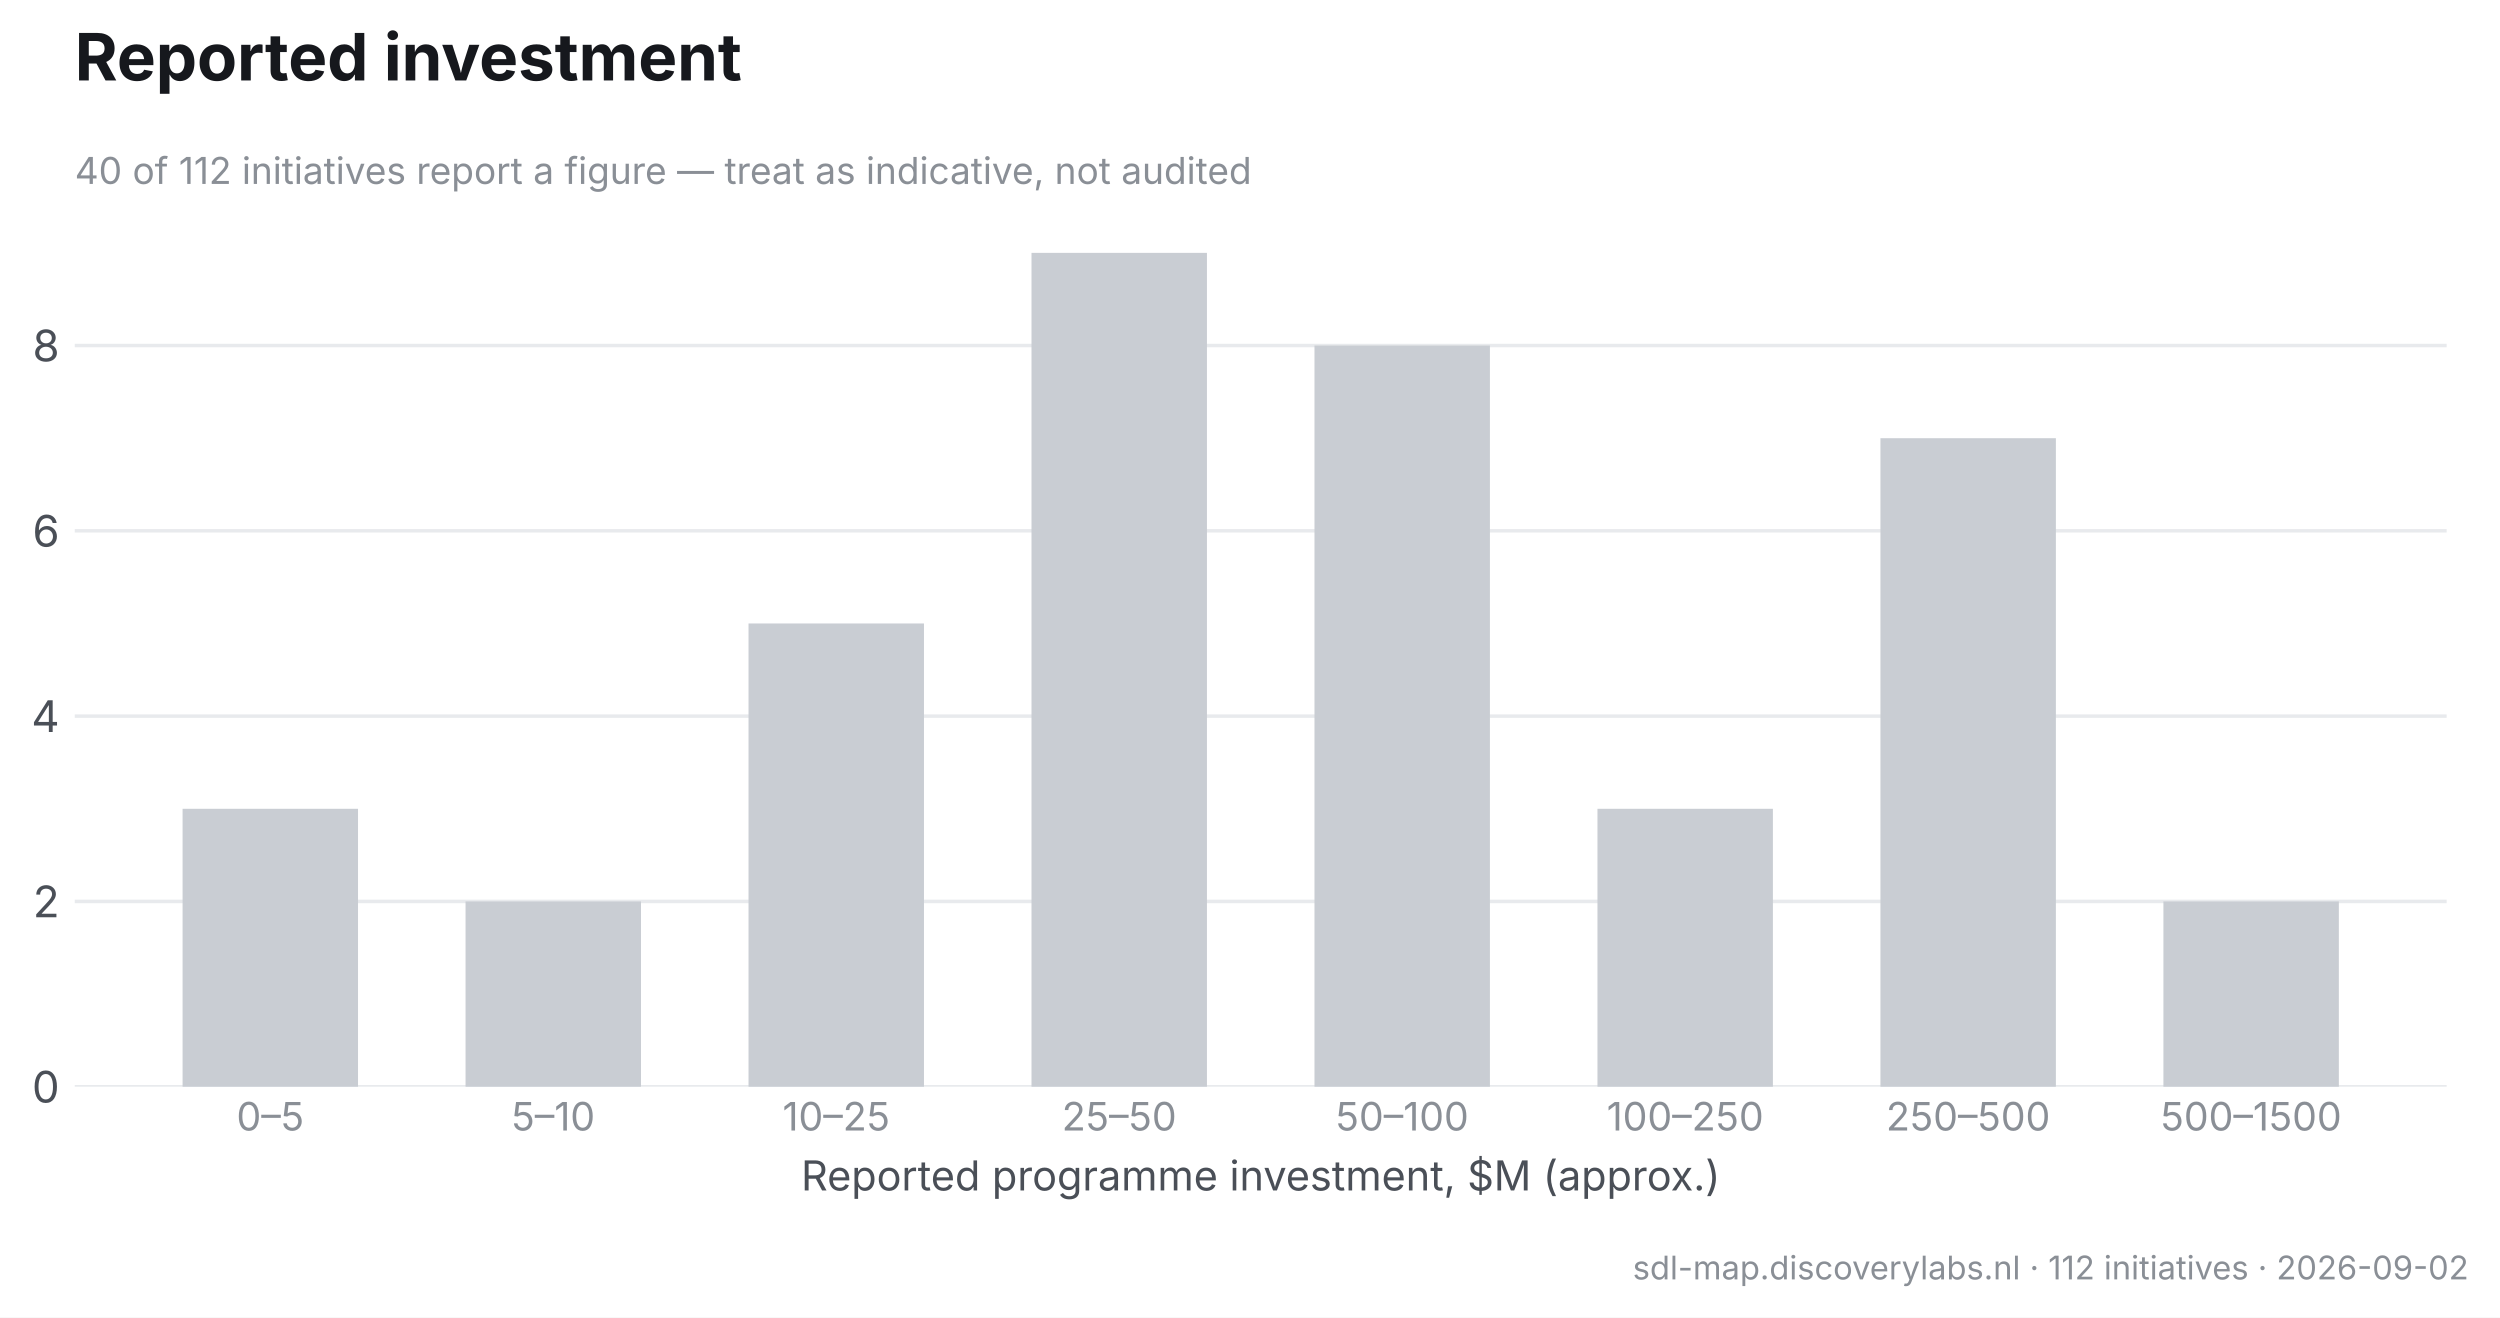
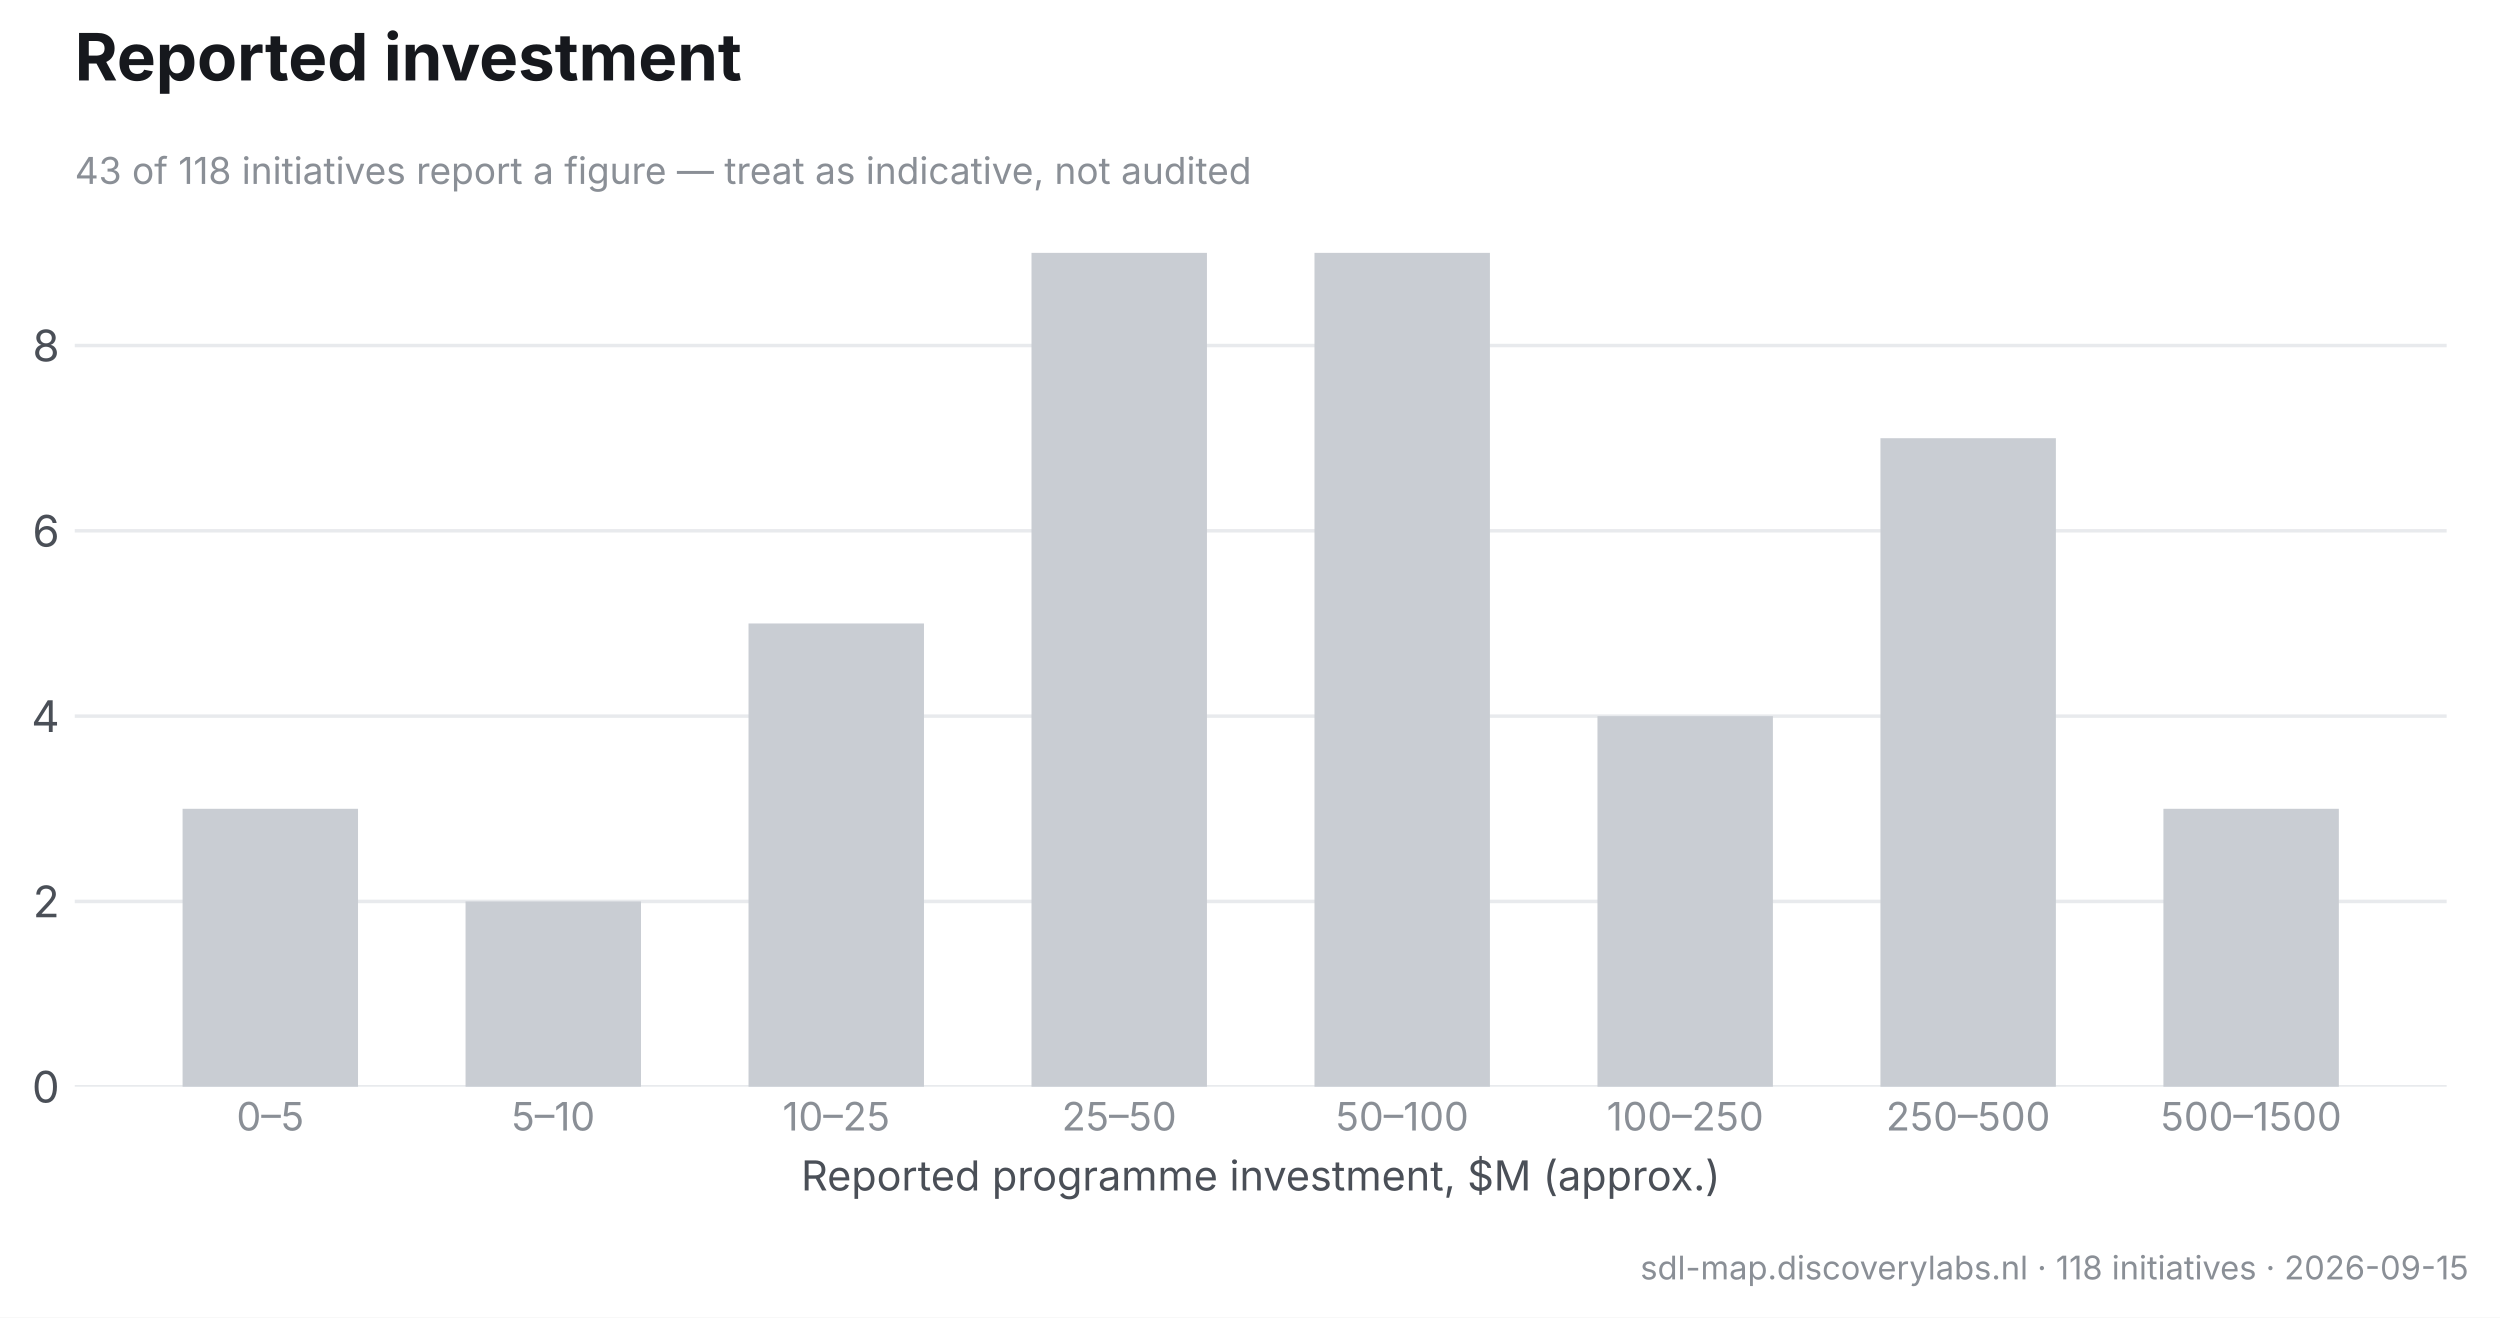
<svg xmlns="http://www.w3.org/2000/svg" width="573.819pt" height="302.415pt" viewBox="0 0 573.819 302.415" version="1.1">
  <defs>
    <style type="text/css">*{stroke-linejoin: round; stroke-linecap: butt}</style>
  </defs>
  <g id="figure_1">
    <g id="patch_1">
      <path d="M 0 302.415  L 573.819 302.415  L 573.819 0  L 0 0  z " style="fill: #ffffff" />
    </g>
    <g id="axes_1">
      <g id="patch_2">
        <path d="M 17.159 249.435  L 561.579 249.435  L 561.579 48.471  L 17.159 48.471  z " style="fill: #ffffff" />
      </g>
      <g id="matplotlib.axis_1">
        <g id="xtick_1">
          <g id="line2d_1" />
          <g id="text_1">
            <text style="font-size: 9px; font-family: 'Inter', 'Helvetica Neue', 'Arial', 'DejaVu Sans', 'Bitstream Vera Sans', 'Computer Modern Sans Serif', 'Lucida Grande', 'Verdana', 'Geneva', 'Lucid', 'Helvetica', 'Avant Garde', sans-serif; text-anchor: middle; fill: #8a8f96" x="62.041" y="259.483" transform="rotate(-0 62.04057 259.4826)">0–5</text>
          </g>
        </g>
        <g id="xtick_2">
          <g id="line2d_2" />
          <g id="text_2">
            <text style="font-size: 9px; font-family: 'Inter', 'Helvetica Neue', 'Arial', 'DejaVu Sans', 'Bitstream Vera Sans', 'Computer Modern Sans Serif', 'Lucida Grande', 'Verdana', 'Geneva', 'Lucid', 'Helvetica', 'Avant Garde', sans-serif; text-anchor: middle; fill: #8a8f96" x="126.992" y="259.483" transform="rotate(-0 126.9917 259.4826)">5–10</text>
          </g>
        </g>
        <g id="xtick_3">
          <g id="line2d_3" />
          <g id="text_3">
            <text style="font-size: 9px; font-family: 'Inter', 'Helvetica Neue', 'Arial', 'DejaVu Sans', 'Bitstream Vera Sans', 'Computer Modern Sans Serif', 'Lucida Grande', 'Verdana', 'Geneva', 'Lucid', 'Helvetica', 'Avant Garde', sans-serif; text-anchor: middle; fill: #8a8f96" x="191.943" y="259.483" transform="rotate(-0 191.9427 259.4826)">10–25</text>
          </g>
        </g>
        <g id="xtick_4">
          <g id="line2d_4" />
          <g id="text_4">
            <text style="font-size: 9px; font-family: 'Inter', 'Helvetica Neue', 'Arial', 'DejaVu Sans', 'Bitstream Vera Sans', 'Computer Modern Sans Serif', 'Lucida Grande', 'Verdana', 'Geneva', 'Lucid', 'Helvetica', 'Avant Garde', sans-serif; text-anchor: middle; fill: #8a8f96" x="256.894" y="259.483" transform="rotate(-0 256.8938 259.4826)">25–50</text>
          </g>
        </g>
        <g id="xtick_5">
          <g id="line2d_5" />
          <g id="text_5">
            <text style="font-size: 9px; font-family: 'Inter', 'Helvetica Neue', 'Arial', 'DejaVu Sans', 'Bitstream Vera Sans', 'Computer Modern Sans Serif', 'Lucida Grande', 'Verdana', 'Geneva', 'Lucid', 'Helvetica', 'Avant Garde', sans-serif; text-anchor: middle; fill: #8a8f96" x="321.845" y="259.483" transform="rotate(-0 321.8449 259.4826)">50–100</text>
          </g>
        </g>
        <g id="xtick_6">
          <g id="line2d_6" />
          <g id="text_6">
            <text style="font-size: 9px; font-family: 'Inter', 'Helvetica Neue', 'Arial', 'DejaVu Sans', 'Bitstream Vera Sans', 'Computer Modern Sans Serif', 'Lucida Grande', 'Verdana', 'Geneva', 'Lucid', 'Helvetica', 'Avant Garde', sans-serif; text-anchor: middle; fill: #8a8f96" x="386.796" y="259.483" transform="rotate(-0 386.796 259.4826)">100–250</text>
          </g>
        </g>
        <g id="xtick_7">
          <g id="line2d_7" />
          <g id="text_7">
            <text style="font-size: 9px; font-family: 'Inter', 'Helvetica Neue', 'Arial', 'DejaVu Sans', 'Bitstream Vera Sans', 'Computer Modern Sans Serif', 'Lucida Grande', 'Verdana', 'Geneva', 'Lucid', 'Helvetica', 'Avant Garde', sans-serif; text-anchor: middle; fill: #8a8f96" x="451.747" y="259.483" transform="rotate(-0 451.7471 259.4826)">250–500</text>
          </g>
        </g>
        <g id="xtick_8">
          <g id="line2d_8" />
          <g id="text_8">
            <text style="font-size: 9px; font-family: 'Inter', 'Helvetica Neue', 'Arial', 'DejaVu Sans', 'Bitstream Vera Sans', 'Computer Modern Sans Serif', 'Lucida Grande', 'Verdana', 'Geneva', 'Lucid', 'Helvetica', 'Avant Garde', sans-serif; text-anchor: middle; fill: #8a8f96" x="516.698" y="259.483" transform="rotate(-0 516.6982 259.4826)">500–1500</text>
          </g>
        </g>
        <g id="text_9">
          <text style="font-size: 9.5px; font-family: 'Inter', 'Helvetica Neue', 'Arial', 'DejaVu Sans', 'Bitstream Vera Sans', 'Computer Modern Sans Serif', 'Lucida Grande', 'Verdana', 'Geneva', 'Lucid', 'Helvetica', 'Avant Garde', sans-serif; text-anchor: middle; fill: #4a4f57" x="289.369" y="273.243" transform="rotate(-0 289.3694 273.2428)">Reported programme investment, $M (approx.)</text>
        </g>
      </g>
      <g id="matplotlib.axis_2">
        <g id="ytick_1">
          <g id="line2d_9">
-             <path d="M 17.159 249.435  L 561.579 249.435  " clip-path="url(#p4858c06289)" style="fill: none; stroke: #e8eaed; stroke-width: 0.8; stroke-linecap: square" />
+             <path d="M 17.159 249.435  L 561.579 249.435  " clip-path="url(#p70459ca775)" style="fill: none; stroke: #e8eaed; stroke-width: 0.8; stroke-linecap: square" />
          </g>
          <g id="line2d_10" />
          <g id="text_10">
            <text style="font-size: 10px; font-family: 'Inter', 'Helvetica Neue', 'Arial', 'DejaVu Sans', 'Bitstream Vera Sans', 'Computer Modern Sans Serif', 'Lucida Grande', 'Verdana', 'Geneva', 'Lucid', 'Helvetica', 'Avant Garde', sans-serif; text-anchor: end; fill: #4a4f57" x="13.659" y="253.073" transform="rotate(-0 13.65938 253.0726)">0</text>
          </g>
        </g>
        <g id="ytick_2">
          <g id="line2d_11">
-             <path d="M 17.159 206.903  L 561.579 206.903  " clip-path="url(#p4858c06289)" style="fill: none; stroke: #e8eaed; stroke-width: 0.8; stroke-linecap: square" />
+             <path d="M 17.159 206.903  L 561.579 206.903  " clip-path="url(#p70459ca775)" style="fill: none; stroke: #e8eaed; stroke-width: 0.8; stroke-linecap: square" />
          </g>
          <g id="line2d_12" />
          <g id="text_11">
            <text style="font-size: 10px; font-family: 'Inter', 'Helvetica Neue', 'Arial', 'DejaVu Sans', 'Bitstream Vera Sans', 'Computer Modern Sans Serif', 'Lucida Grande', 'Verdana', 'Geneva', 'Lucid', 'Helvetica', 'Avant Garde', sans-serif; text-anchor: end; fill: #4a4f57" x="13.659" y="210.541" transform="rotate(-0 13.65938 210.5405)">2</text>
          </g>
        </g>
        <g id="ytick_3">
          <g id="line2d_13">
-             <path d="M 17.159 164.371  L 561.579 164.371  " clip-path="url(#p4858c06289)" style="fill: none; stroke: #e8eaed; stroke-width: 0.8; stroke-linecap: square" />
+             <path d="M 17.159 164.371  L 561.579 164.371  " clip-path="url(#p70459ca775)" style="fill: none; stroke: #e8eaed; stroke-width: 0.8; stroke-linecap: square" />
          </g>
          <g id="line2d_14" />
          <g id="text_12">
            <text style="font-size: 10px; font-family: 'Inter', 'Helvetica Neue', 'Arial', 'DejaVu Sans', 'Bitstream Vera Sans', 'Computer Modern Sans Serif', 'Lucida Grande', 'Verdana', 'Geneva', 'Lucid', 'Helvetica', 'Avant Garde', sans-serif; text-anchor: end; fill: #4a4f57" x="13.659" y="168.008" transform="rotate(-0 13.65938 168.0085)">4</text>
          </g>
        </g>
        <g id="ytick_4">
          <g id="line2d_15">
-             <path d="M 17.159 121.839  L 561.579 121.839  " clip-path="url(#p4858c06289)" style="fill: none; stroke: #e8eaed; stroke-width: 0.8; stroke-linecap: square" />
+             <path d="M 17.159 121.839  L 561.579 121.839  " clip-path="url(#p70459ca775)" style="fill: none; stroke: #e8eaed; stroke-width: 0.8; stroke-linecap: square" />
          </g>
          <g id="line2d_16" />
          <g id="text_13">
            <text style="font-size: 10px; font-family: 'Inter', 'Helvetica Neue', 'Arial', 'DejaVu Sans', 'Bitstream Vera Sans', 'Computer Modern Sans Serif', 'Lucida Grande', 'Verdana', 'Geneva', 'Lucid', 'Helvetica', 'Avant Garde', sans-serif; text-anchor: end; fill: #4a4f57" x="13.659" y="125.476" transform="rotate(-0 13.65938 125.4764)">6</text>
          </g>
        </g>
        <g id="ytick_5">
          <g id="line2d_17">
-             <path d="M 17.159 79.307  L 561.579 79.307  " clip-path="url(#p4858c06289)" style="fill: none; stroke: #e8eaed; stroke-width: 0.8; stroke-linecap: square" />
+             <path d="M 17.159 79.307  L 561.579 79.307  " clip-path="url(#p70459ca775)" style="fill: none; stroke: #e8eaed; stroke-width: 0.8; stroke-linecap: square" />
          </g>
          <g id="line2d_18" />
          <g id="text_14">
            <text style="font-size: 10px; font-family: 'Inter', 'Helvetica Neue', 'Arial', 'DejaVu Sans', 'Bitstream Vera Sans', 'Computer Modern Sans Serif', 'Lucida Grande', 'Verdana', 'Geneva', 'Lucid', 'Helvetica', 'Avant Garde', sans-serif; text-anchor: end; fill: #4a4f57" x="13.659" y="82.944" transform="rotate(-0 13.65938 82.94434)">8</text>
          </g>
        </g>
      </g>
      <g id="patch_3">
-         <path d="M 41.906 249.435  L 82.175 249.435  L 82.175 185.637  L 41.906 185.637  z " clip-path="url(#p4858c06289)" style="fill: #c9cdd3" />
+         <path d="M 41.906 249.435  L 82.175 249.435  L 82.175 185.637  L 41.906 185.637  z " clip-path="url(#p70459ca775)" style="fill: #c9cdd3" />
      </g>
      <g id="patch_4">
-         <path d="M 106.857 249.435  L 147.126 249.435  L 147.126 206.903  L 106.857 206.903  z " clip-path="url(#p4858c06289)" style="fill: #c9cdd3" />
+         <path d="M 106.857 249.435  L 147.126 249.435  L 147.126 206.903  L 106.857 206.903  z " clip-path="url(#p70459ca775)" style="fill: #c9cdd3" />
      </g>
      <g id="patch_5">
-         <path d="M 171.808 249.435  L 212.078 249.435  L 212.078 143.105  L 171.808 143.105  z " clip-path="url(#p4858c06289)" style="fill: #c9cdd3" />
+         <path d="M 171.808 249.435  L 212.078 249.435  L 212.078 143.105  L 171.808 143.105  z " clip-path="url(#p70459ca775)" style="fill: #c9cdd3" />
      </g>
      <g id="patch_6">
-         <path d="M 236.759 249.435  L 277.029 249.435  L 277.029 58.041  L 236.759 58.041  z " clip-path="url(#p4858c06289)" style="fill: #c9cdd3" />
+         <path d="M 236.759 249.435  L 277.029 249.435  L 277.029 58.041  L 236.759 58.041  z " clip-path="url(#p70459ca775)" style="fill: #c9cdd3" />
      </g>
      <g id="patch_7">
-         <path d="M 301.71 249.435  L 341.98 249.435  L 341.98 79.307  L 301.71 79.307  z " clip-path="url(#p4858c06289)" style="fill: #c9cdd3" />
+         <path d="M 301.71 249.435  L 341.98 249.435  L 341.98 58.041  L 301.71 58.041  z " clip-path="url(#p70459ca775)" style="fill: #c9cdd3" />
      </g>
      <g id="patch_8">
-         <path d="M 366.661 249.435  L 406.931 249.435  L 406.931 185.637  L 366.661 185.637  z " clip-path="url(#p4858c06289)" style="fill: #c9cdd3" />
+         <path d="M 366.661 249.435  L 406.931 249.435  L 406.931 164.371  L 366.661 164.371  z " clip-path="url(#p70459ca775)" style="fill: #c9cdd3" />
      </g>
      <g id="patch_9">
-         <path d="M 431.612 249.435  L 471.882 249.435  L 471.882 100.573  L 431.612 100.573  z " clip-path="url(#p4858c06289)" style="fill: #c9cdd3" />
+         <path d="M 431.612 249.435  L 471.882 249.435  L 471.882 100.573  L 431.612 100.573  z " clip-path="url(#p70459ca775)" style="fill: #c9cdd3" />
      </g>
      <g id="patch_10">
-         <path d="M 496.563 249.435  L 536.833 249.435  L 536.833 206.903  L 496.563 206.903  z " clip-path="url(#p4858c06289)" style="fill: #c9cdd3" />
+         <path d="M 496.563 249.435  L 536.833 249.435  L 536.833 185.637  L 496.563 185.637  z " clip-path="url(#p70459ca775)" style="fill: #c9cdd3" />
      </g>
      <g id="text_15">
-         <text style="font-size: 8.5px; font-family: 'Inter', 'Helvetica Neue', 'Arial', 'DejaVu Sans', 'Bitstream Vera Sans', 'Computer Modern Sans Serif', 'Lucida Grande', 'Verdana', 'Geneva', 'Lucid', 'Helvetica', 'Avant Garde', sans-serif; text-anchor: start; fill: #8a8f96" x="17.159" y="42.216" transform="rotate(-0 17.15938 42.21574)">40 of 112 initiatives report a figure — treat as indicative, not audited</text>
+         <text style="font-size: 8.5px; font-family: 'Inter', 'Helvetica Neue', 'Arial', 'DejaVu Sans', 'Bitstream Vera Sans', 'Computer Modern Sans Serif', 'Lucida Grande', 'Verdana', 'Geneva', 'Lucid', 'Helvetica', 'Avant Garde', sans-serif; text-anchor: start; fill: #8a8f96" x="17.159" y="42.216" transform="rotate(-0 17.15938 42.21574)">43 of 118 initiatives report a figure — treat as indicative, not audited</text>
      </g>
      <g id="text_16">
        <text style="font-weight: 650; font-size: 15px; font-family: 'Inter', 'Helvetica Neue', 'Arial', 'DejaVu Sans', 'Bitstream Vera Sans', 'Computer Modern Sans Serif', 'Lucida Grande', 'Verdana', 'Geneva', 'Lucid', 'Helvetica', 'Avant Garde', sans-serif; text-anchor: start; fill: #16181d" x="17.159" y="18.471" transform="rotate(-0 17.15938 18.47109)">Reported investment</text>
      </g>
    </g>
    <g id="text_17">
-       <text style="font-size: 7.5px; font-family: 'Inter', 'Helvetica Neue', 'Arial', 'DejaVu Sans', 'Bitstream Vera Sans', 'Computer Modern Sans Serif', 'Lucida Grande', 'Verdana', 'Geneva', 'Lucid', 'Helvetica', 'Avant Garde', sans-serif; text-anchor: end; fill: #8a8f96" x="566.619" y="293.655" transform="rotate(-0 566.6194 293.6551)">sdl-map.discoverylabs.nl · 112 initiatives · 2026-09-02</text>
+       <text style="font-size: 7.5px; font-family: 'Inter', 'Helvetica Neue', 'Arial', 'DejaVu Sans', 'Bitstream Vera Sans', 'Computer Modern Sans Serif', 'Lucida Grande', 'Verdana', 'Geneva', 'Lucid', 'Helvetica', 'Avant Garde', sans-serif; text-anchor: end; fill: #8a8f96" x="566.619" y="293.655" transform="rotate(-0 566.6194 293.6551)">sdl-map.discoverylabs.nl · 118 initiatives · 2026-09-15</text>
    </g>
  </g>
  <defs>
-     <clipPath id="p4858c06289">
+     <clipPath id="p70459ca775">
      <rect x="17.159" y="48.471" width="544.42" height="200.964" />
    </clipPath>
  </defs>
</svg>
